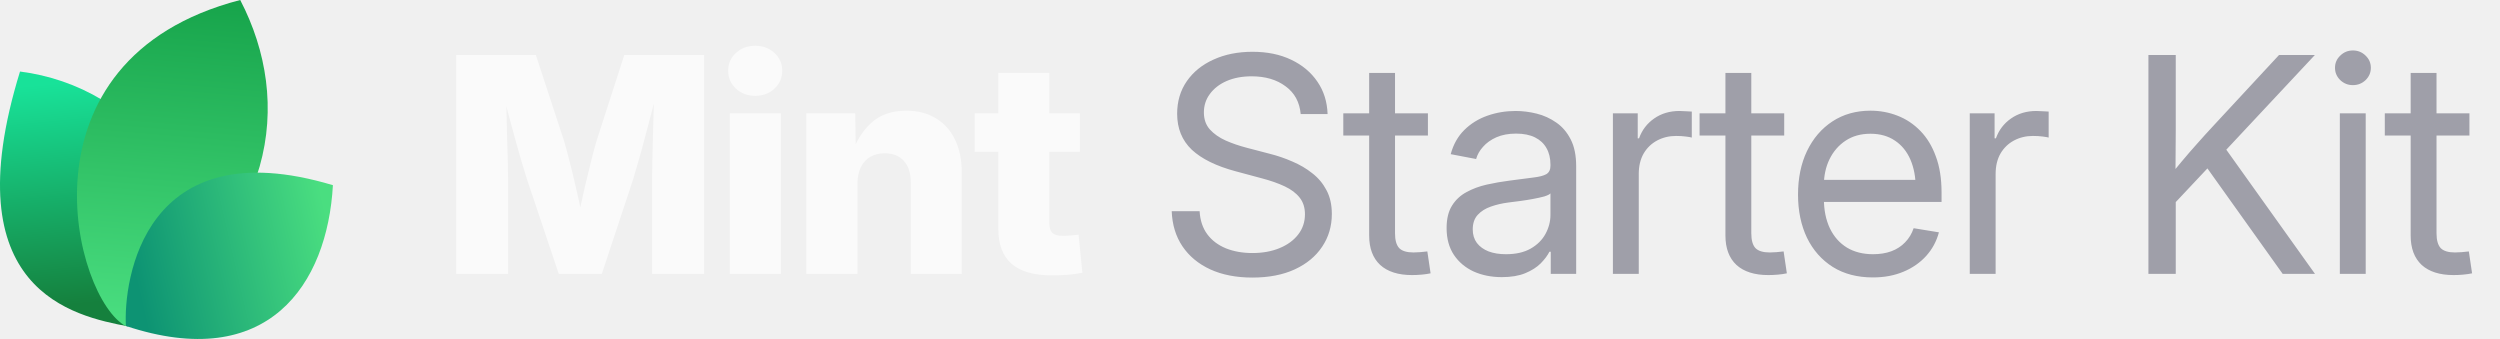
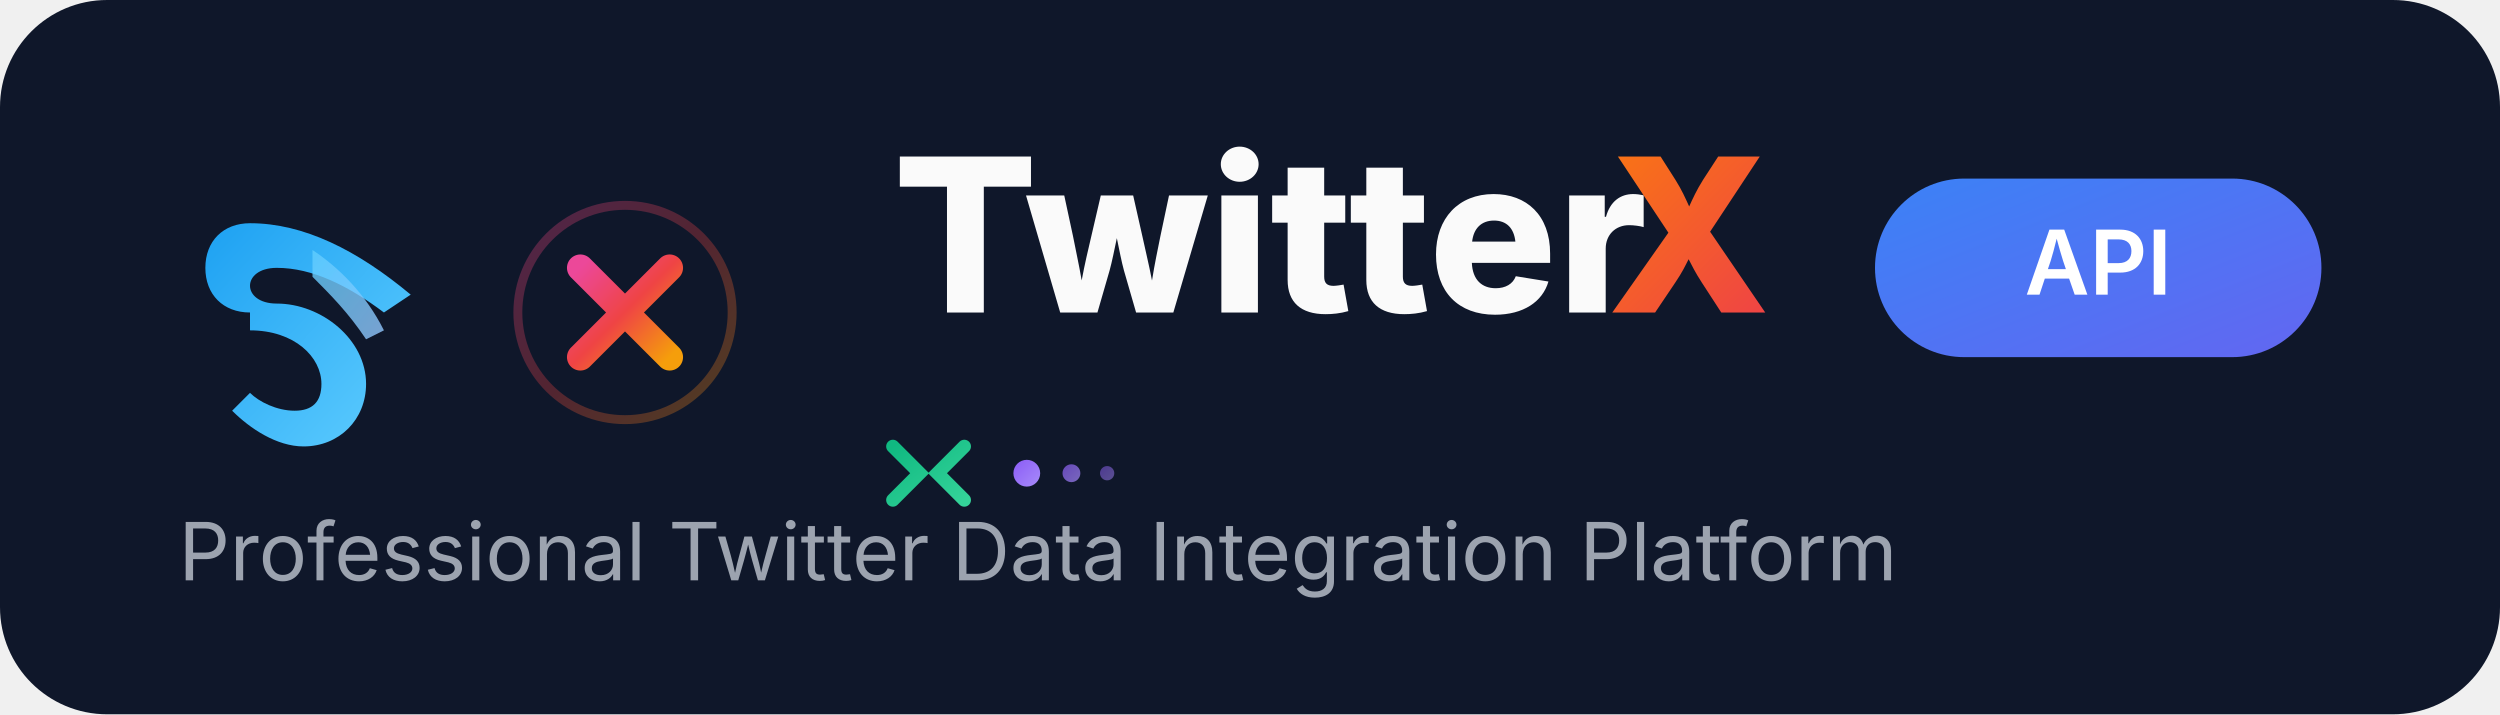
- <svg xmlns="http://www.w3.org/2000/svg" width="177" height="24" viewBox="0 0 177 24" fill="none">
-   <path d="M9.061 23.108C5.268 22.377 -3.391 20.627 1.417 5.064C9.634 6.099 16.973 14.064 9.061 23.108Z" fill="url(#paint0_linear_17557_2145)" />
-   <path d="M8.919 23.094C5.276 21.222 0.784 4.209 17.007 0C20.757 7.193 19.621 16.545 8.919 23.094Z" fill="url(#paint1_linear_17557_2145)" />
-   <path d="M8.914 23.079C8.735 19.882 10.159 9.085 23.57 13.111C23.181 20.123 18.984 26.418 8.914 23.079Z" fill="url(#paint2_linear_17557_2145)" />
-   <path d="M32.301 19.392V3.894H37.938L39.925 9.948C40.036 10.315 40.164 10.787 40.31 11.362C40.462 11.938 40.611 12.552 40.757 13.204C40.91 13.855 41.048 14.483 41.173 15.086C41.305 15.682 41.412 16.192 41.495 16.615H40.695C40.771 16.192 40.871 15.682 40.996 15.086C41.128 14.49 41.267 13.866 41.412 13.214C41.565 12.562 41.714 11.948 41.86 11.373C42.005 10.79 42.133 10.315 42.244 9.948L44.2 3.894H49.848V19.392H46.166V12.704C46.166 12.357 46.173 11.917 46.187 11.383C46.2 10.849 46.214 10.27 46.228 9.646C46.249 9.022 46.266 8.391 46.28 7.753C46.301 7.115 46.311 6.519 46.311 5.964H46.623C46.485 6.561 46.332 7.181 46.166 7.826C45.999 8.471 45.833 9.102 45.666 9.719C45.507 10.336 45.351 10.901 45.198 11.414C45.053 11.928 44.928 12.357 44.824 12.704L42.608 19.392H39.561L37.314 12.704C37.203 12.357 37.072 11.928 36.919 11.414C36.773 10.901 36.614 10.34 36.441 9.729C36.274 9.112 36.104 8.481 35.931 7.836C35.764 7.192 35.608 6.567 35.463 5.964H35.827C35.834 6.512 35.844 7.105 35.858 7.743C35.872 8.374 35.886 9.005 35.9 9.636C35.92 10.26 35.938 10.839 35.952 11.373C35.965 11.907 35.972 12.351 35.972 12.704V19.392H32.301ZM51.668 19.392V8.024H55.288V19.392H51.668ZM53.468 6.786C52.927 6.786 52.473 6.616 52.105 6.276C51.738 5.93 51.554 5.507 51.554 5.007C51.554 4.508 51.738 4.088 52.105 3.749C52.473 3.409 52.927 3.239 53.468 3.239C54.009 3.239 54.463 3.409 54.83 3.749C55.198 4.082 55.382 4.501 55.382 5.007C55.382 5.507 55.198 5.93 54.83 6.276C54.463 6.616 54.009 6.786 53.468 6.786ZM60.708 13.027V19.392H57.088V8.024H60.551L60.593 10.967H60.281C60.593 10.024 61.061 9.268 61.685 8.7C62.309 8.124 63.138 7.836 64.171 7.836C64.975 7.836 65.672 8.017 66.262 8.377C66.851 8.731 67.302 9.234 67.614 9.885C67.933 10.537 68.092 11.307 68.092 12.194V19.392H64.483V12.912C64.483 12.26 64.32 11.754 63.994 11.394C63.675 11.033 63.221 10.853 62.632 10.853C62.25 10.853 61.914 10.936 61.623 11.102C61.332 11.269 61.106 11.515 60.947 11.841C60.787 12.16 60.708 12.555 60.708 13.027ZM76.456 8.024V10.749H69.008V8.024H76.456ZM70.683 5.163H74.292V15.783C74.292 16.102 74.361 16.334 74.5 16.48C74.646 16.625 74.899 16.698 75.259 16.698C75.405 16.698 75.596 16.688 75.831 16.667C76.074 16.646 76.251 16.629 76.362 16.615L76.632 19.309C76.313 19.378 75.963 19.427 75.582 19.455C75.207 19.482 74.836 19.496 74.469 19.496C73.2 19.496 72.25 19.222 71.619 18.674C70.995 18.127 70.683 17.308 70.683 16.22V5.163Z" fill="#FAFAFA" />
-   <path d="M88.667 19.652C87.523 19.652 86.528 19.458 85.682 19.07C84.843 18.681 84.188 18.137 83.716 17.437C83.245 16.736 82.992 15.908 82.957 14.951H84.933C84.968 15.596 85.148 16.14 85.474 16.584C85.8 17.021 86.24 17.354 86.795 17.582C87.35 17.804 87.974 17.915 88.667 17.915C89.388 17.915 90.026 17.801 90.581 17.572C91.143 17.343 91.583 17.024 91.902 16.615C92.228 16.199 92.391 15.717 92.391 15.169C92.391 14.698 92.266 14.306 92.017 13.994C91.767 13.675 91.413 13.408 90.956 13.193C90.498 12.978 89.954 12.787 89.323 12.621L87.502 12.132C86.123 11.765 85.082 11.255 84.382 10.603C83.689 9.944 83.342 9.095 83.342 8.055C83.342 7.174 83.571 6.404 84.028 5.746C84.486 5.087 85.117 4.577 85.921 4.217C86.726 3.849 87.645 3.666 88.678 3.666C89.718 3.666 90.63 3.853 91.413 4.227C92.204 4.602 92.824 5.122 93.275 5.787C93.726 6.446 93.965 7.209 93.993 8.076H92.089C92.013 7.23 91.656 6.574 91.018 6.11C90.387 5.638 89.586 5.403 88.615 5.403C87.95 5.403 87.36 5.513 86.847 5.735C86.341 5.957 85.946 6.262 85.661 6.651C85.377 7.032 85.235 7.469 85.235 7.961C85.235 8.447 85.377 8.849 85.661 9.168C85.946 9.48 86.317 9.74 86.774 9.948C87.232 10.149 87.724 10.319 88.251 10.457L89.884 10.884C90.439 11.023 90.977 11.206 91.496 11.435C92.023 11.657 92.495 11.934 92.911 12.267C93.334 12.593 93.67 12.995 93.92 13.474C94.17 13.945 94.294 14.504 94.294 15.149C94.294 16.015 94.066 16.788 93.608 17.468C93.157 18.148 92.512 18.681 91.673 19.07C90.834 19.458 89.832 19.652 88.667 19.652ZM101.097 8.024V9.594H95.106V8.024H101.097ZM96.937 5.163H98.767V16.521C98.767 17 98.865 17.347 99.059 17.562C99.26 17.77 99.6 17.874 100.078 17.874C100.21 17.874 100.366 17.867 100.546 17.853C100.733 17.832 100.903 17.815 101.056 17.801L101.285 19.351C101.097 19.392 100.886 19.423 100.65 19.444C100.414 19.465 100.189 19.475 99.974 19.475C98.996 19.475 98.244 19.236 97.717 18.758C97.197 18.272 96.937 17.579 96.937 16.677V5.163ZM106.33 19.621C105.595 19.621 104.932 19.489 104.343 19.226C103.754 18.955 103.285 18.564 102.939 18.05C102.592 17.53 102.419 16.896 102.419 16.147C102.419 15.495 102.547 14.965 102.804 14.556C103.06 14.146 103.403 13.828 103.833 13.599C104.263 13.363 104.742 13.186 105.269 13.068C105.796 12.95 106.333 12.857 106.881 12.787C107.574 12.69 108.132 12.617 108.555 12.569C108.978 12.52 109.287 12.441 109.481 12.33C109.675 12.212 109.772 12.014 109.772 11.737V11.654C109.772 11.203 109.679 10.815 109.492 10.489C109.311 10.163 109.041 9.91 108.68 9.729C108.32 9.549 107.872 9.459 107.338 9.459C106.805 9.459 106.34 9.546 105.945 9.719C105.556 9.892 105.241 10.118 104.998 10.395C104.755 10.665 104.593 10.953 104.509 11.258L102.71 10.915C102.897 10.222 103.22 9.65 103.677 9.199C104.135 8.748 104.679 8.412 105.31 8.19C105.941 7.968 106.607 7.857 107.307 7.857C107.8 7.857 108.295 7.92 108.795 8.044C109.301 8.169 109.765 8.381 110.188 8.679C110.611 8.97 110.951 9.369 111.208 9.875C111.464 10.374 111.593 11.005 111.593 11.768V19.392H109.793V17.822H109.7C109.568 18.085 109.363 18.359 109.086 18.643C108.809 18.921 108.444 19.153 107.994 19.34C107.543 19.527 106.988 19.621 106.33 19.621ZM106.621 17.998C107.321 17.998 107.904 17.867 108.368 17.603C108.84 17.333 109.19 16.986 109.419 16.563C109.654 16.133 109.772 15.682 109.772 15.211V13.692C109.703 13.769 109.554 13.841 109.325 13.911C109.096 13.973 108.829 14.032 108.524 14.088C108.226 14.143 107.921 14.192 107.609 14.233C107.304 14.275 107.033 14.309 106.798 14.337C106.354 14.393 105.938 14.49 105.549 14.628C105.168 14.76 104.86 14.954 104.624 15.211C104.388 15.467 104.27 15.811 104.27 16.241C104.27 16.615 104.367 16.934 104.561 17.198C104.762 17.461 105.04 17.662 105.393 17.801C105.747 17.933 106.156 17.998 106.621 17.998ZM114.193 19.392V8.024H115.951V9.792H116.045C116.253 9.209 116.61 8.741 117.116 8.388C117.622 8.034 118.219 7.857 118.905 7.857C119.058 7.857 119.217 7.864 119.384 7.878C119.55 7.885 119.682 7.892 119.779 7.899V9.74C119.716 9.719 119.578 9.695 119.363 9.667C119.155 9.639 118.922 9.625 118.666 9.625C118.174 9.625 117.726 9.733 117.324 9.948C116.922 10.163 116.603 10.471 116.367 10.874C116.138 11.276 116.024 11.758 116.024 12.319V19.392H114.193ZM126.322 8.024V9.594H120.33V8.024H126.322ZM122.161 5.163H123.992V16.521C123.992 17 124.089 17.347 124.283 17.562C124.484 17.77 124.824 17.874 125.302 17.874C125.434 17.874 125.59 17.867 125.77 17.853C125.958 17.832 126.127 17.815 126.28 17.801L126.509 19.351C126.322 19.392 126.11 19.423 125.874 19.444C125.639 19.465 125.413 19.475 125.198 19.475C124.221 19.475 123.468 19.236 122.941 18.758C122.421 18.272 122.161 17.579 122.161 16.677V5.163ZM132.604 19.642C131.502 19.642 130.555 19.396 129.765 18.903C128.974 18.404 128.364 17.714 127.934 16.834C127.511 15.946 127.3 14.927 127.3 13.775C127.3 12.611 127.511 11.584 127.934 10.697C128.364 9.802 128.964 9.102 129.734 8.596C130.51 8.089 131.408 7.836 132.428 7.836C133.1 7.836 133.738 7.954 134.341 8.19C134.952 8.426 135.489 8.783 135.954 9.261C136.425 9.74 136.793 10.343 137.056 11.071C137.327 11.792 137.462 12.645 137.462 13.63V14.296H128.433V12.735H136.463L135.631 13.297C135.631 12.541 135.506 11.876 135.257 11.3C135.007 10.725 134.643 10.277 134.165 9.958C133.686 9.632 133.107 9.469 132.428 9.469C131.748 9.469 131.162 9.632 130.67 9.958C130.177 10.284 129.796 10.725 129.526 11.279C129.262 11.827 129.13 12.441 129.13 13.12V14.046C129.13 14.864 129.273 15.572 129.557 16.168C129.841 16.757 130.243 17.211 130.763 17.53C131.283 17.842 131.901 17.998 132.615 17.998C133.093 17.998 133.523 17.929 133.905 17.79C134.293 17.645 134.619 17.433 134.882 17.156C135.153 16.879 135.354 16.546 135.486 16.157L137.275 16.449C137.108 17.08 136.81 17.634 136.38 18.113C135.95 18.591 135.413 18.966 134.768 19.236C134.123 19.507 133.402 19.642 132.604 19.642ZM139.459 19.392V8.024H141.217V9.792H141.311C141.519 9.209 141.876 8.741 142.382 8.388C142.888 8.034 143.485 7.857 144.171 7.857C144.324 7.857 144.483 7.864 144.649 7.878C144.816 7.885 144.948 7.892 145.045 7.899V9.74C144.982 9.719 144.844 9.695 144.629 9.667C144.421 9.639 144.188 9.625 143.932 9.625C143.439 9.625 142.992 9.733 142.59 9.948C142.188 10.163 141.869 10.471 141.633 10.874C141.404 11.276 141.29 11.758 141.29 12.319V19.392H139.459ZM153.429 14.961V12.715C153.783 12.257 154.136 11.82 154.49 11.404C154.844 10.981 155.204 10.565 155.572 10.156C155.939 9.74 156.314 9.327 156.695 8.918L161.355 3.894H163.893L157.277 10.967H157.184L153.429 14.961ZM152.108 19.392V3.894H154.043V9.241L154.022 12.559L154.043 13.505V19.392H152.108ZM161.615 19.392L155.967 11.477L157.173 9.969L163.903 19.392H161.615ZM165.661 19.392V8.024H167.492V19.392H165.661ZM166.587 6.027C166.24 6.027 165.942 5.909 165.692 5.673C165.443 5.43 165.318 5.139 165.318 4.799C165.318 4.459 165.443 4.172 165.692 3.936C165.942 3.693 166.24 3.572 166.587 3.572C166.934 3.572 167.232 3.693 167.482 3.936C167.731 4.172 167.856 4.459 167.856 4.799C167.856 5.139 167.731 5.43 167.482 5.673C167.232 5.909 166.934 6.027 166.587 6.027ZM174.836 8.024V9.594H168.844V8.024H174.836ZM170.675 5.163H172.506V16.521C172.506 17 172.603 17.347 172.797 17.562C172.998 17.77 173.338 17.874 173.816 17.874C173.948 17.874 174.104 17.867 174.284 17.853C174.472 17.832 174.641 17.815 174.794 17.801L175.023 19.351C174.836 19.392 174.624 19.423 174.388 19.444C174.153 19.465 173.927 19.475 173.712 19.475C172.735 19.475 171.982 19.236 171.455 18.758C170.935 18.272 170.675 17.579 170.675 16.677V5.163Z" fill="#9F9FA9" />
+ <svg xmlns="http://www.w3.org/2000/svg" width="280" height="80" viewBox="0 0 280 80" fill="none">
+   <rect width="280" height="80" fill="#0F172A" rx="12" />
+   <g transform="translate(20, 20)">
+     <path d="M8 15c-3 0-5-2-5-5s2-5 5-5c6 0 12 3 18 8l-3 2c-4-3-8-5-12-5-2 0-3 1-3 2s1 2 3 2c5 0 10 4 10 9 0 4-3 7-7 7-3 0-6-2-8-4l2-2c1 1 3 2 5 2 2 0 3-1 3-3 0-3-3-6-8-6z" fill="url(#birdGradient)" />
+     <path d="M15 8c3 2 6 5 8 9l-2 1c-2-3-4-5-6-7z" fill="url(#wingGradient)" opacity="0.8" />
+   </g>
+   <g transform="translate(60, 25)">
+     <path d="M5 5L15 15M15 5L5 15" stroke="url(#xGradient)" stroke-width="3" stroke-linecap="round" />
+     <circle cx="10" cy="10" r="12" stroke="url(#xGradient)" stroke-width="1" fill="none" opacity="0.3" />
+   </g>
+   <text x="100" y="35" font-family="Inter, -apple-system, sans-serif" font-size="24" font-weight="800" fill="#FAFAFA">
+     Twitter
+   </text>
+   <text x="180" y="35" font-family="Inter, -apple-system, sans-serif" font-size="24" font-weight="800" fill="url(#xTextGradient)">
+     X
+   </text>
+   <g transform="translate(210, 20)">
+     <rect x="0" y="0" width="50" height="20" rx="10" fill="url(#apiBackground)" />
+     <text x="25" y="13" font-family="Inter, -apple-system, sans-serif" font-size="10" font-weight="600" fill="white" text-anchor="middle">
+       API
+     </text>
+   </g>
+   <g transform="translate(100, 45)">
+     <path d="M0 5L3 8L0 11M8 5L5 8L8 11" stroke="url(#codeGradient)" stroke-width="1.5" stroke-linecap="round" />
+     <circle cx="15" cy="8" r="1.5" fill="url(#dotGradient)" />
+     <circle cx="20" cy="8" r="1" fill="url(#dotGradient)" opacity="0.7" />
+     <circle cx="24" cy="8" r="0.8" fill="url(#dotGradient)" opacity="0.5" />
+   </g>
+   <text x="20" y="65" font-family="Inter, -apple-system, sans-serif" font-size="9" font-weight="400" fill="#9CA3AF">
+     Professional Twitter Data Integration Platform
+   </text>
  <defs>
-     <linearGradient id="paint0_linear_17557_2145" x1="3.776" y1="5.916" x2="5.232" y2="21.559" gradientUnits="userSpaceOnUse">
-       <stop stop-color="#18E299" />
-       <stop offset="1" stop-color="#15803D" />
+     <linearGradient id="birdGradient" x1="0%" y1="0%" x2="100%" y2="100%">
+       <stop offset="0%" stop-color="#1DA1F2" />
+       <stop offset="100%" stop-color="#60CEFF" />
    </linearGradient>
-     <linearGradient id="paint1_linear_17557_2145" x1="12.171" y1="-0.718" x2="10.19" y2="22.983" gradientUnits="userSpaceOnUse">
-       <stop stop-color="#16A34A" />
-       <stop offset="1" stop-color="#4ADE80" />
+     <linearGradient id="wingGradient" x1="0%" y1="0%" x2="100%" y2="100%">
+       <stop offset="0%" stop-color="#60CEFF" />
+       <stop offset="100%" stop-color="#93C5FD" />
    </linearGradient>
-     <linearGradient id="paint2_linear_17557_2145" x1="23.133" y1="15.353" x2="9.338" y2="18.52" gradientUnits="userSpaceOnUse">
-       <stop stop-color="#4ADE80" />
-       <stop offset="1" stop-color="#0D9373" />
+     <linearGradient id="xGradient" x1="0%" y1="0%" x2="100%" y2="100%">
+       <stop offset="0%" stop-color="#EC4899" />
+       <stop offset="50%" stop-color="#EF4444" />
+       <stop offset="100%" stop-color="#F59E0B" />
+     </linearGradient>
+     <linearGradient id="xTextGradient" x1="0%" y1="0%" x2="100%" y2="100%">
+       <stop offset="0%" stop-color="#F97316" />
+       <stop offset="100%" stop-color="#EF4444" />
+     </linearGradient>
+     <linearGradient id="apiBackground" x1="0%" y1="0%" x2="100%" y2="100%">
+       <stop offset="0%" stop-color="#3B82F6" />
+       <stop offset="100%" stop-color="#6366F1" />
+     </linearGradient>
+     <linearGradient id="codeGradient" x1="0%" y1="0%" x2="100%" y2="100%">
+       <stop offset="0%" stop-color="#10B981" />
+       <stop offset="100%" stop-color="#34D399" />
+     </linearGradient>
+     <linearGradient id="dotGradient" x1="0%" y1="0%" x2="100%" y2="100%">
+       <stop offset="0%" stop-color="#8B5CF6" />
+       <stop offset="100%" stop-color="#A78BFA" />
    </linearGradient>
  </defs>
</svg>
